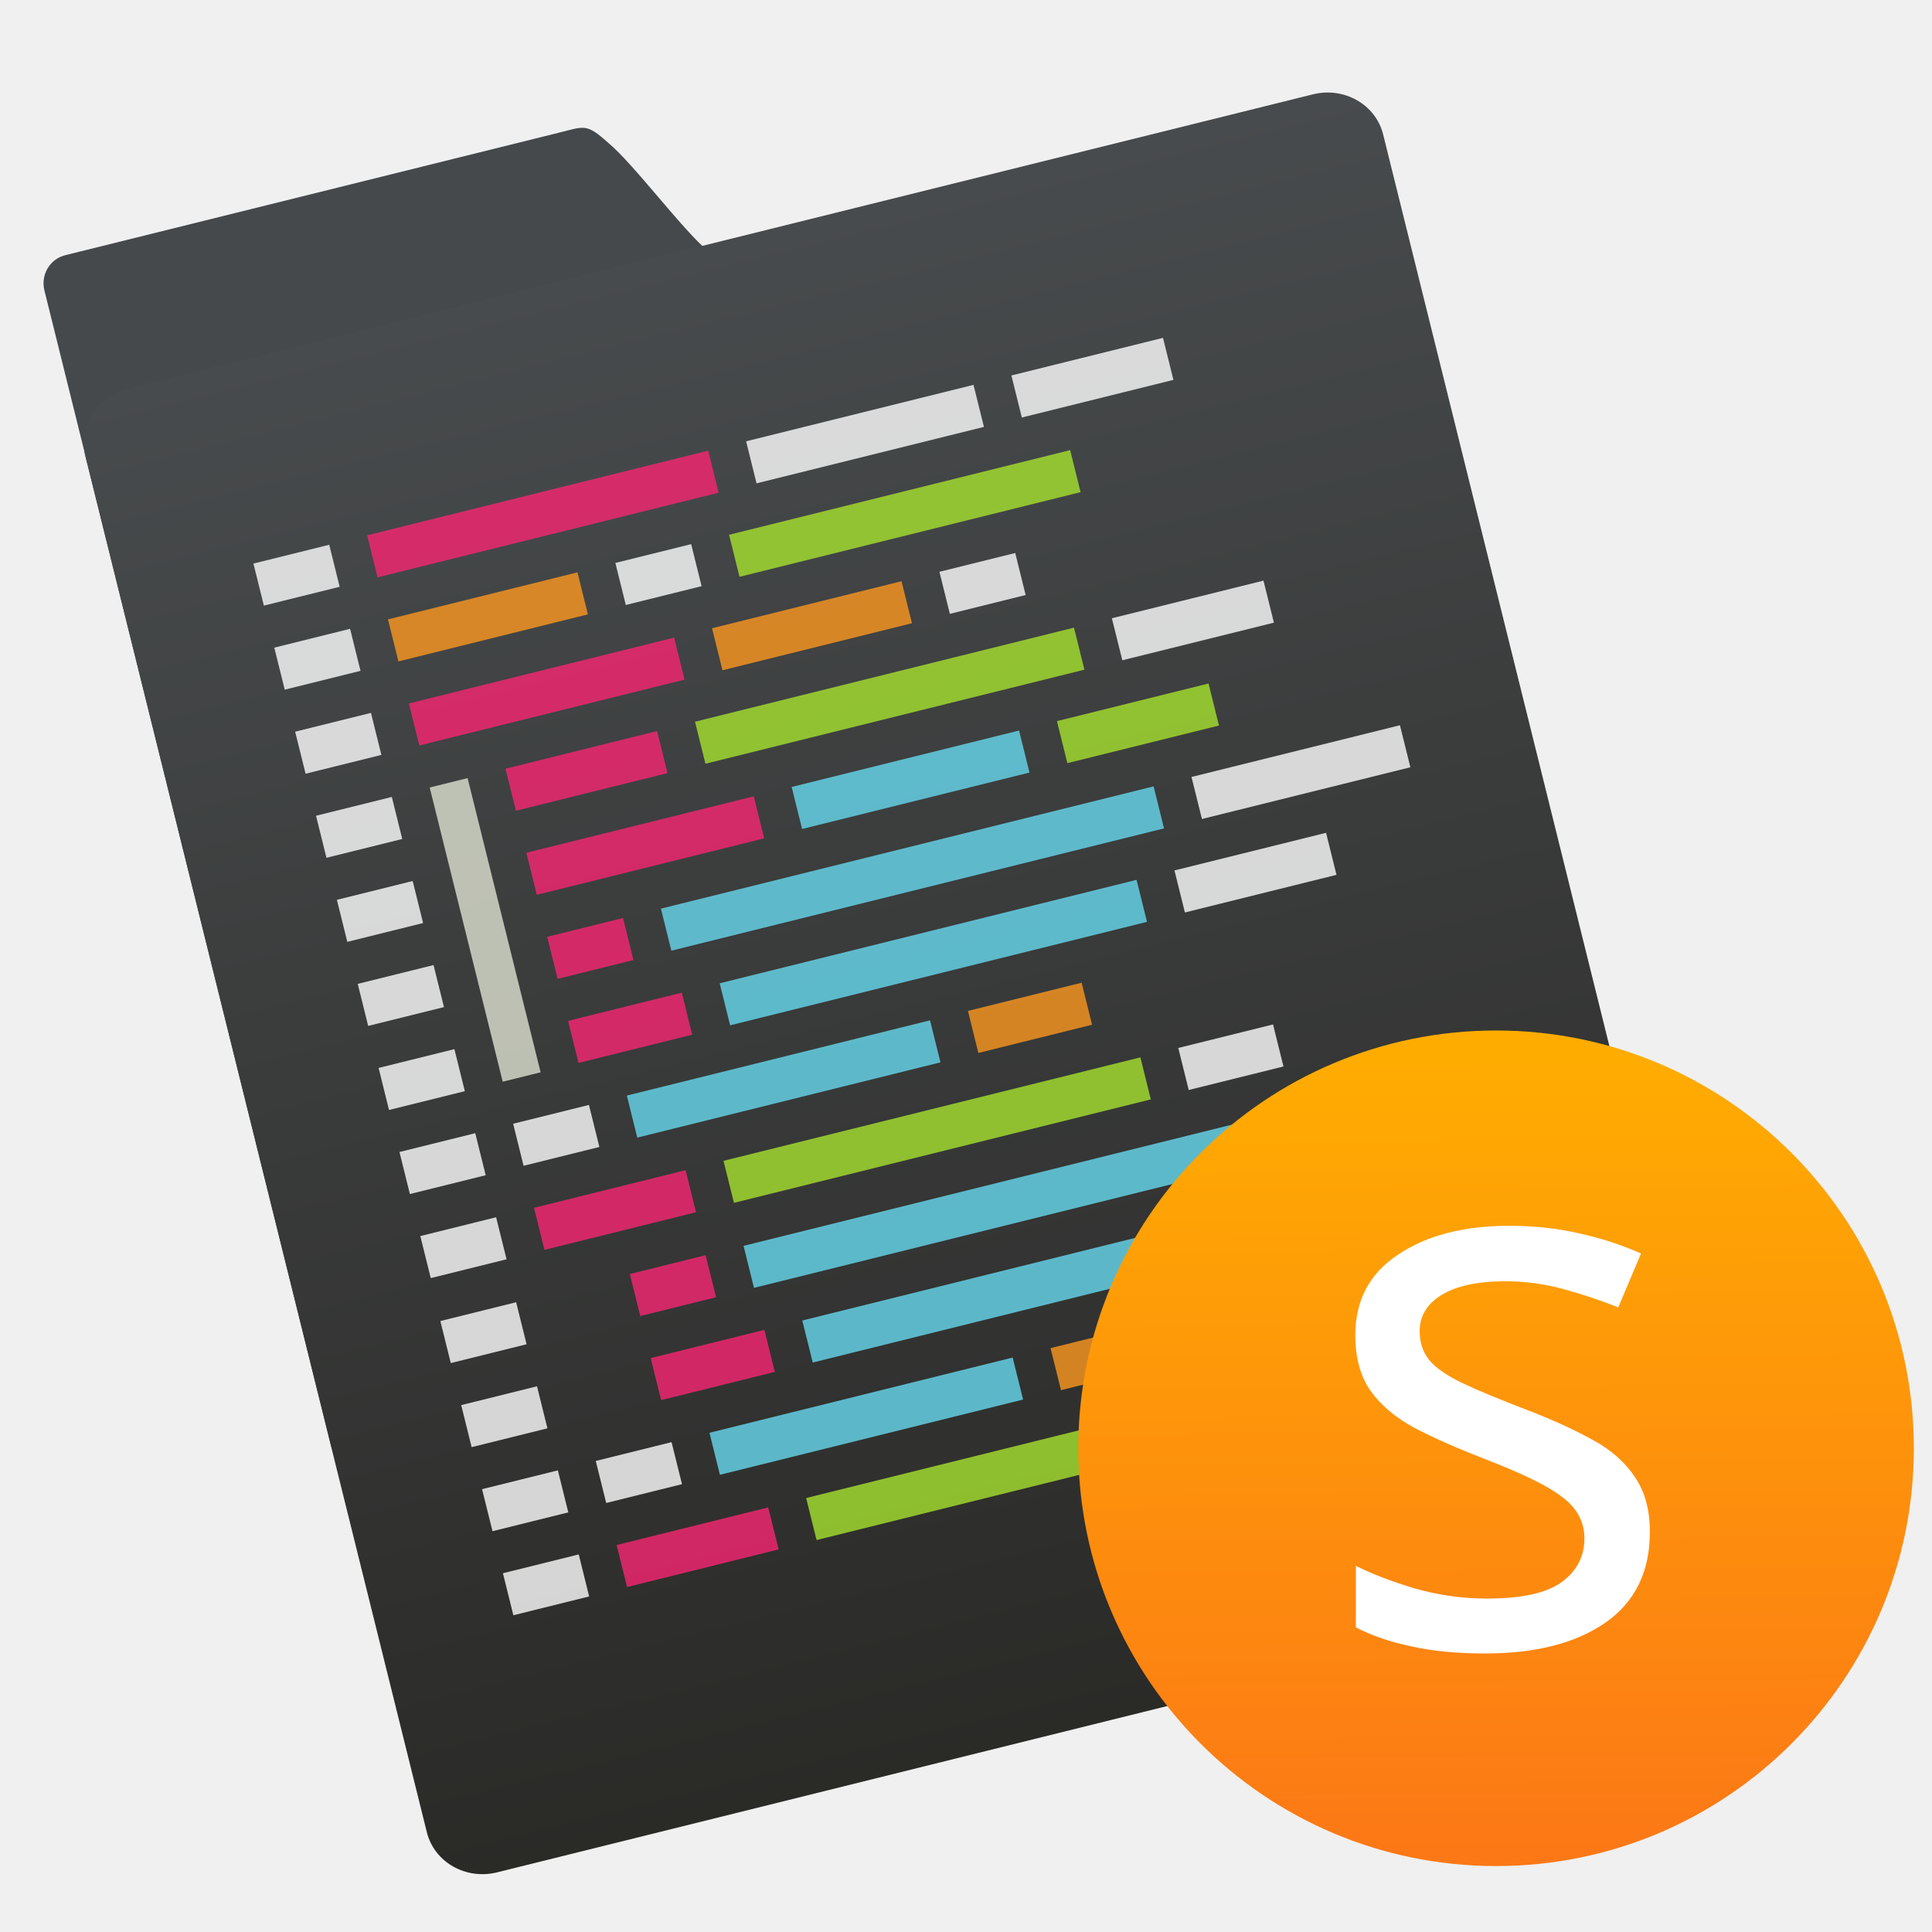
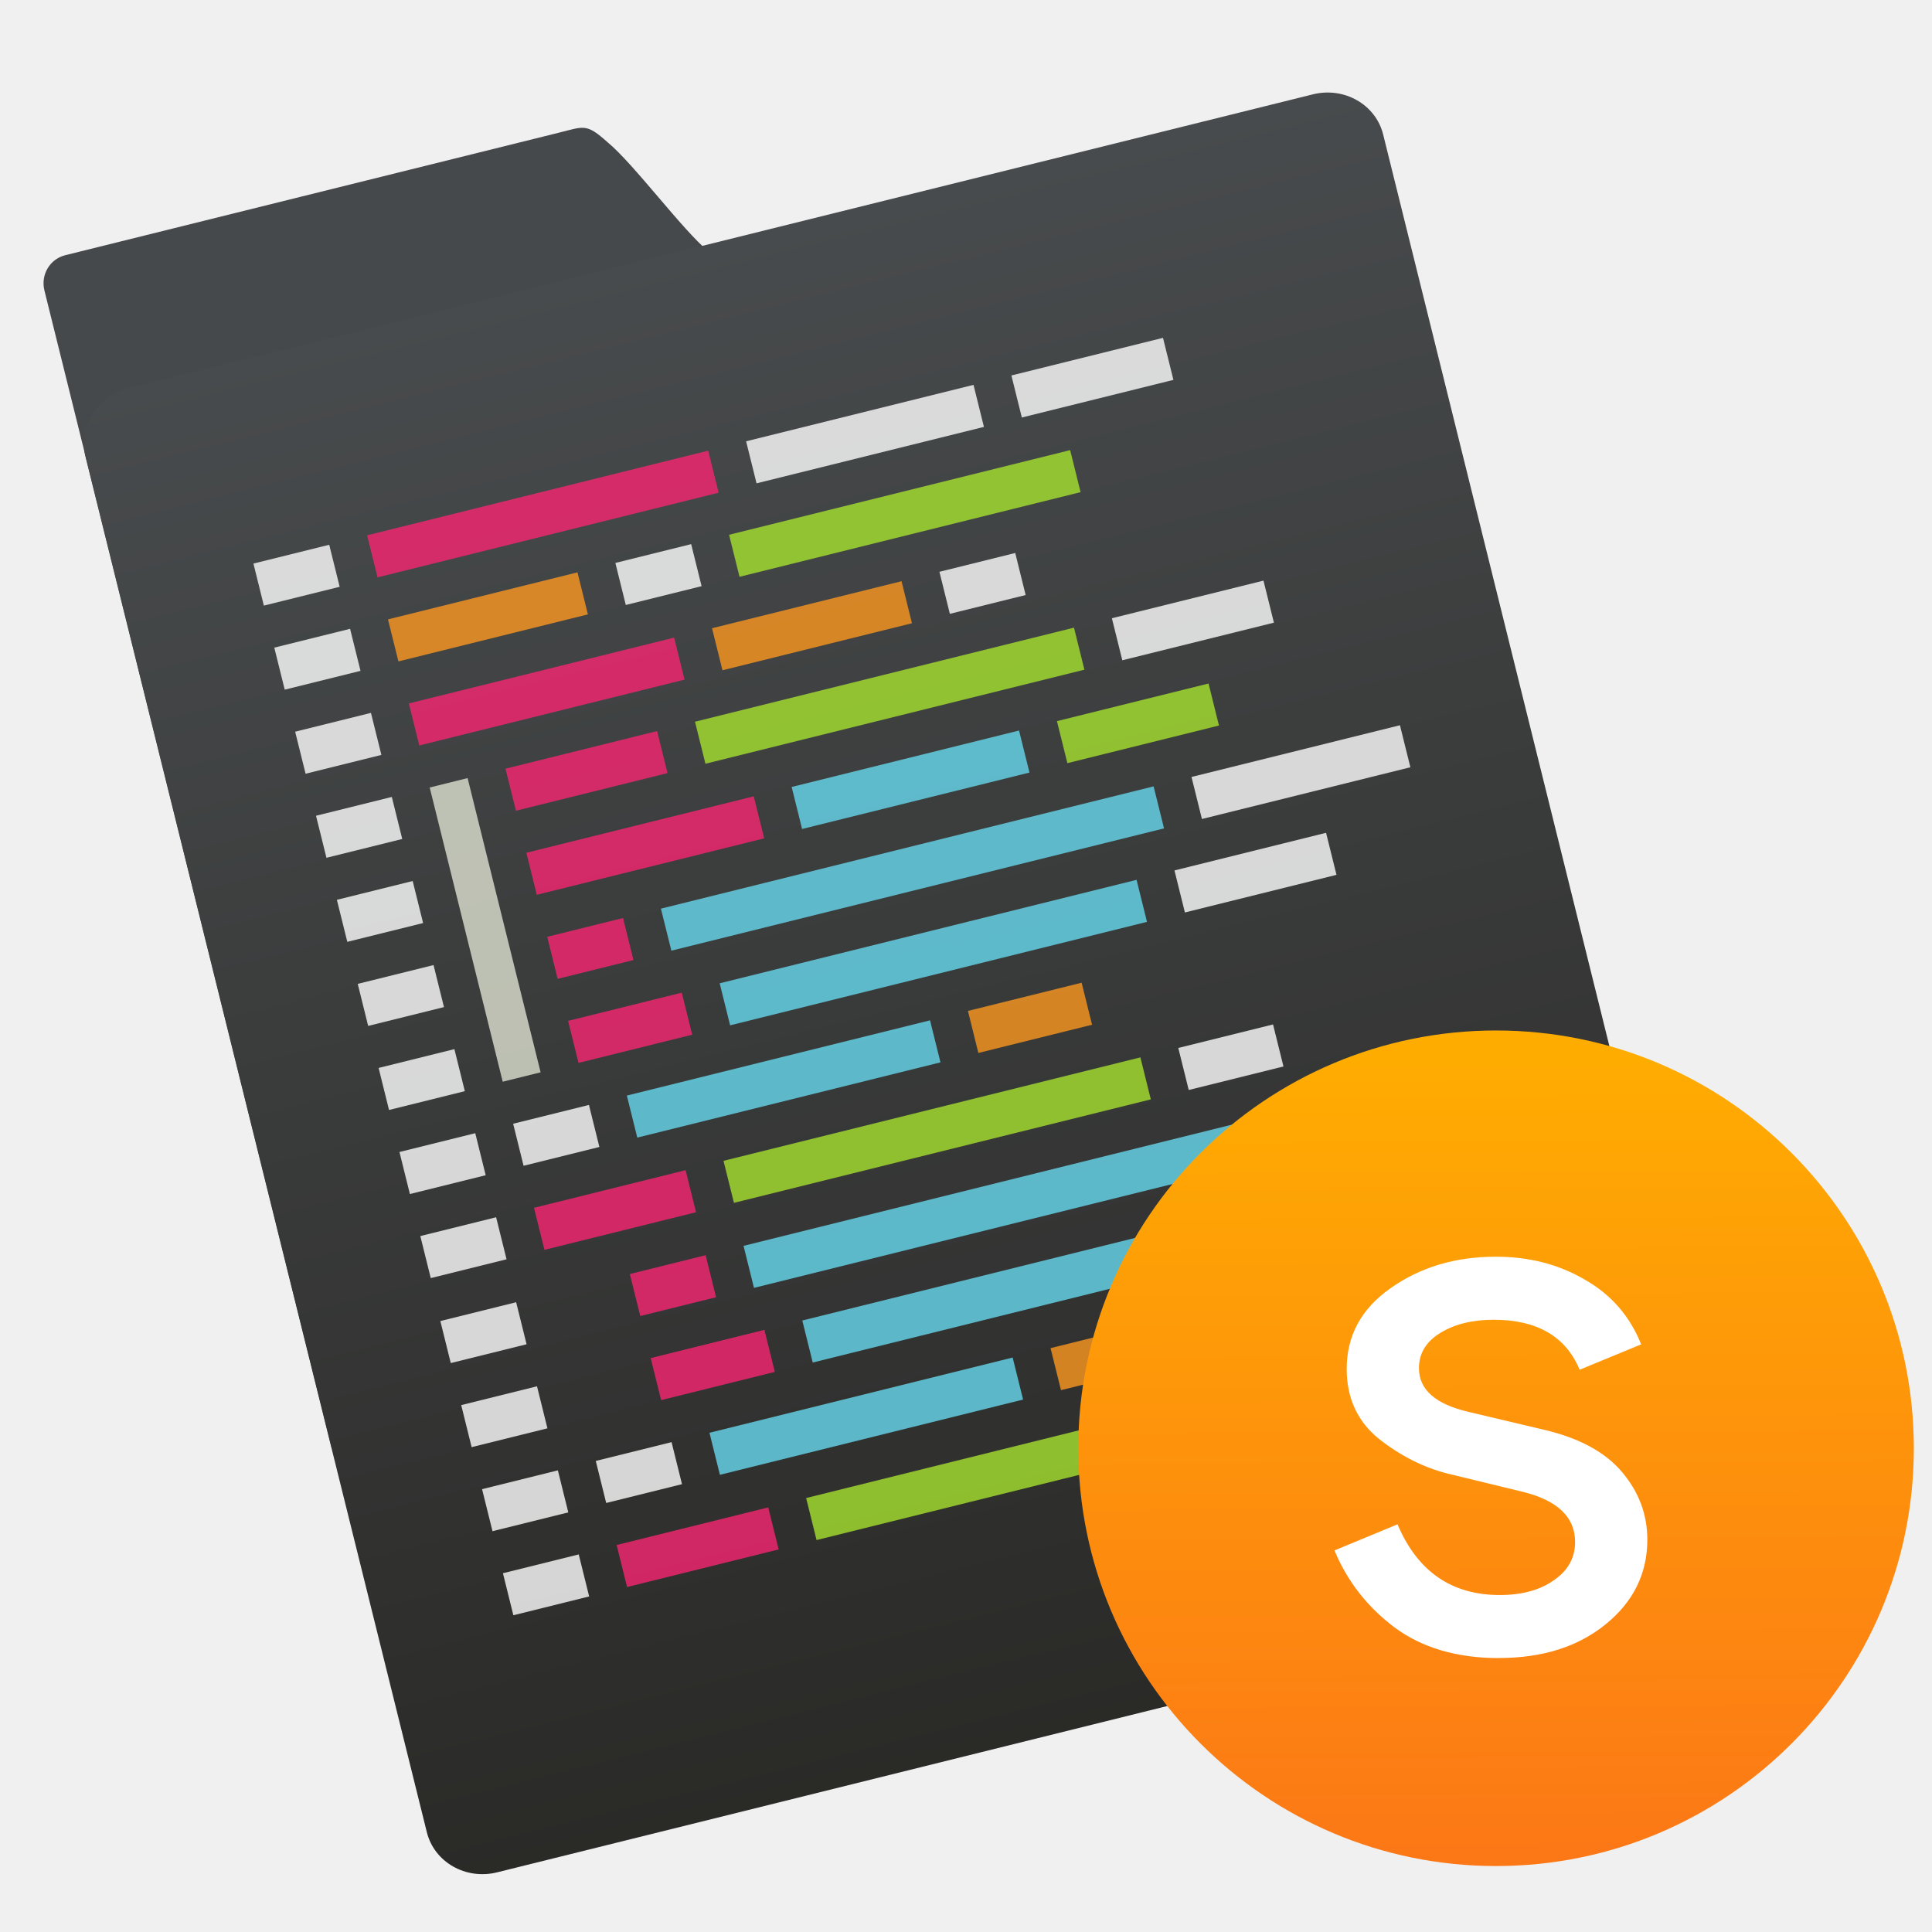
<svg xmlns="http://www.w3.org/2000/svg" xmlns:ns2="http://www.openswatchbook.org/uri/2009/osb" xmlns:xlink="http://www.w3.org/1999/xlink" width="48" height="48" id="svg3209" version="1.1">
  <defs id="defs3211">
    <linearGradient id="linearGradient5001">
      <stop style="stop-color:#fc7816;stop-opacity:1" offset="0" id="stop5003" />
      <stop style="stop-color:#ffac01;stop-opacity:1" offset="1" id="stop5005" />
    </linearGradient>
    <linearGradient id="linearGradient4401">
      <stop style="stop-color:#292926;stop-opacity:1" offset="0" id="stop4403" />
      <stop style="stop-color:#484b4d;stop-opacity:1" offset="1" id="stop4405" />
    </linearGradient>
    <linearGradient gradientTransform="translate(-182.8571,-77.1501)" xlink:href="#linearGradient4256" id="linearGradient6638" gradientUnits="userSpaceOnUse" x1="410.571" y1="534.798" x2="410.571" y2="510.798" />
    <linearGradient id="linearGradient4256">
      <stop style="stop-color:#8cbdf8;stop-opacity:1;" offset="0" id="stop4258" />
      <stop style="stop-color:#d5e8ff;stop-opacity:1;" offset="1" id="stop4260" />
    </linearGradient>
    <linearGradient xlink:href="#linearGradient4227-0-8" id="linearGradient6640" gradientUnits="userSpaceOnUse" gradientTransform="translate(-182.8571,-76.73579)" x1="396.571" y1="513.384" x2="412.571" y2="531.384" />
    <linearGradient id="linearGradient4227-0-8">
      <stop id="stop4229-3-3" offset="0" style="stop-color:#292c2f;stop-opacity:1" />
      <stop id="stop4231-90-8" offset="1" style="stop-color:#000000;stop-opacity:0;" />
    </linearGradient>
    <linearGradient xlink:href="#linearGradient4232" id="linearGradient4849" gradientUnits="userSpaceOnUse" gradientTransform="matrix(1.081081,0,0,1.081081,199.7683,420.702)" x1="24" y1="43" x2="24" y2="5" />
    <linearGradient id="linearGradient4232">
      <stop style="stop-color:#3889e9;stop-opacity:1" offset="0" id="stop4234-0" />
      <stop style="stop-color:#5ea5fb;stop-opacity:1" offset="1" id="stop4236" />
    </linearGradient>
    <linearGradient xlink:href="#linearGradient6761" id="linearGradient6767" x1="10" y1="17" x2="38" y2="43" gradientUnits="userSpaceOnUse" gradientTransform="matrix(1.000306,0,0,1.004779,-0.01347273,-0.2102924)" />
    <linearGradient id="linearGradient6761">
      <stop style="stop-color:#000000;stop-opacity:1;" offset="0" id="stop6763" />
      <stop style="stop-color:#000000;stop-opacity:0;" offset="1" id="stop6765" />
    </linearGradient>
    <linearGradient xlink:href="#linearGradient5053" id="linearGradient7422" gradientUnits="userSpaceOnUse" x1="24" y1="43" x2="24" y2="5" gradientTransform="matrix(1.052632,0,0,1.052632,-1.263158,-1.263158)" />
    <linearGradient id="linearGradient5053">
      <stop id="stop5055" offset="0" style="stop-color:#191915;stop-opacity:1" />
      <stop id="stop5057" offset="1" style="stop-color:#272822;stop-opacity:1" />
    </linearGradient>
    <linearGradient xlink:href="#linearGradient7449" id="linearGradient7447" x1="27" y1="12" x2="27" y2="4" gradientUnits="userSpaceOnUse" gradientTransform="matrix(1,0,0,1.125,0,-0.5)" />
    <linearGradient id="linearGradient7449">
      <stop id="stop7451" offset="0" style="stop-color:#000000;stop-opacity:1;" />
      <stop id="stop7453" offset="1" style="stop-color:#000000;stop-opacity:0.516" />
    </linearGradient>
    <linearGradient xlink:href="#linearGradient7474" id="linearGradient7462" gradientUnits="userSpaceOnUse" gradientTransform="matrix(1,0,0,1.125,-4,-4.5)" x1="17" y1="12" x2="17" y2="5.778" />
    <linearGradient id="linearGradient7474">
      <stop style="stop-color:#000000;stop-opacity:0" offset="0" id="stop7476" />
      <stop style="stop-color:#ffffff;stop-opacity:0.518" offset="1" id="stop7478" />
    </linearGradient>
    <linearGradient y2="4" x2="27" y1="12" x1="27" gradientTransform="matrix(1,0,0,1.125,4e-7,1003.862)" gradientUnits="userSpaceOnUse" id="linearGradient3336" xlink:href="#linearGradient7449" />
    <linearGradient xlink:href="#linearGradient6761-2" id="linearGradient7439" x1="40" y1="7" x2="44" y2="11" gradientUnits="userSpaceOnUse" />
    <linearGradient id="linearGradient6761-2">
      <stop style="stop-color:#000000;stop-opacity:1;" offset="0" id="stop6763-8" />
      <stop style="stop-color:#000000;stop-opacity:0;" offset="1" id="stop6765-4" />
    </linearGradient>
    <linearGradient xlink:href="#linearGradient7474-9" id="linearGradient3780-4" gradientUnits="userSpaceOnUse" gradientTransform="matrix(1,0,0,1.087933,4e-7,1004.216)" x1="17" y1="12" x2="17" y2="5.778" />
    <linearGradient id="linearGradient7474-9">
      <stop style="stop-color:#000000;stop-opacity:0" offset="0" id="stop7476-7" />
      <stop style="stop-color:#ffffff;stop-opacity:0.518" offset="1" id="stop7478-4" />
    </linearGradient>
    <linearGradient y2="5.778" x2="17" y1="12" x1="17" gradientTransform="matrix(1,0,0,1.087933,4e-7,1004.216)" gradientUnits="userSpaceOnUse" id="linearGradient4610" xlink:href="#linearGradient7474-9" />
    <linearGradient gradientTransform="matrix(0.9763054,0,0,1.511874,8.238586,-258.9449)" gradientUnits="userSpaceOnUse" y2="507.798" x2="409.571" y1="542.798" x1="409.571" id="linearGradient4222" xlink:href="#linearGradient4401" />
    <linearGradient id="linearGradient5263">
      <stop id="stop5265" style="stop-color:#a0d5ff;stop-opacity:1" offset="0" />
      <stop id="stop5267" style="stop-color:#a0d5ff;stop-opacity:1" offset="1" />
    </linearGradient>
    <linearGradient gradientTransform="matrix(0.9285711,0,0,0.9285706,28.61235,37.98614)" gradientUnits="userSpaceOnUse" y2="517.798" x2="400.571" y1="545.798" x1="400.571" id="linearGradient4149" xlink:href="#linearGradient4143" />
    <linearGradient id="linearGradient4143">
      <stop id="stop4145" offset="0" style="stop-color:#197cf1;stop-opacity:1" />
      <stop id="stop4147" offset="1" style="stop-color:#20bcfa;stop-opacity:1" />
    </linearGradient>
    <linearGradient id="linearGradient4290">
      <stop id="stop4292" offset="0" style="stop-color:#7cbaf8;stop-opacity:1" />
      <stop id="stop4294" offset="1" style="stop-color:#f4fcff;stop-opacity:1" />
    </linearGradient>
    <linearGradient y2="2" x2="16" y1="30" x1="16" gradientTransform="matrix(1.37931,0,0,1.37931,1.241379,1005.604)" gradientUnits="userSpaceOnUse" id="linearGradient3077" xlink:href="#linearGradient4290" />
    <linearGradient y2="517.798" x2="400.571" y1="545.798" x1="400.571" gradientTransform="matrix(1.280788,0,0,1.280787,-450.116,346.3113)" gradientUnits="userSpaceOnUse" id="linearGradient3083" xlink:href="#linearGradient4143" />
    <linearGradient y2="2" x2="16" y1="30" x1="16" gradientTransform="matrix(1.37931,0,0,1.37931,-18.75862,1005.604)" gradientUnits="userSpaceOnUse" id="linearGradient3870" xlink:href="#linearGradient4290" />
    <linearGradient ns2:paint="gradient" id="linearGradient4207">
      <stop id="stop3371" offset="0" style="stop-color:#3498db;stop-opacity:1;" />
      <stop id="stop3373" offset="1" style="stop-color:#3498db;stop-opacity:0;" />
    </linearGradient>
    <linearGradient id="linearGradient5263-0">
      <stop id="stop5265-3" style="stop-color:#a0d5ff;stop-opacity:1" offset="0" />
      <stop id="stop5267-4" style="stop-color:#ffffff;stop-opacity:1" offset="1" />
    </linearGradient>
    <linearGradient gradientTransform="matrix(0.5,0,0,0.5,224.5853,298.4992)" gradientUnits="userSpaceOnUse" y2="496.998" x2="343.771" y1="506.998" x1="343.771" id="linearGradient4392" xlink:href="#linearGradient4143" />
    <linearGradient gradientTransform="matrix(0.5,0,0,0.5,230.3853,298.4992)" gradientUnits="userSpaceOnUse" y2="496.998" x2="343.771" y1="506.998" x1="343.771" id="linearGradient4394" xlink:href="#linearGradient4143" />
    <linearGradient id="linearGradient4298">
      <stop style="stop-color:#fd415a;stop-opacity:1" offset="0" id="stop4300" />
      <stop style="stop-color:#fc593d;stop-opacity:1" offset="1" id="stop4302" />
    </linearGradient>
    <linearGradient id="linearGradient4491">
      <stop id="stop4493" offset="0" style="stop-color:#fd3865;stop-opacity:1" />
      <stop id="stop4495" offset="1" style="stop-color:#fc5e37;stop-opacity:1" />
    </linearGradient>
    <linearGradient id="linearGradient4290-1">
      <stop style="stop-color:#a5a5a5;stop-opacity:1;" offset="0" id="stop4292-9" />
      <stop style="stop-color:#f5f2f5;stop-opacity:1;" offset="1" id="stop4294-1" />
    </linearGradient>
    <linearGradient xlink:href="#linearGradient6761" id="linearGradient4534" gradientUnits="userSpaceOnUse" gradientTransform="matrix(1,0,0,1.125,4e-7,1003.862)" x1="27" y1="12" x2="27" y2="4" />
    <linearGradient xlink:href="#linearGradient7474" id="linearGradient4538" gradientUnits="userSpaceOnUse" gradientTransform="matrix(1,0,0,1.087933,4e-7,1004.216)" x1="17" y1="12" x2="17" y2="5.778" />
    <linearGradient xlink:href="#linearGradient5001" id="linearGradient5007" x1="23.44" y1="1023.746" x2="23.327" y2="1001.382" gradientUnits="userSpaceOnUse" gradientTransform="translate(-26.0296,22.91338)" />
  </defs>
  <g id="layer1" transform="translate(0,-1004.362)">
    <g transform="matrix(0.8767527,0,0,0.8379299,-388.5187,569.8038)" id="layer1-0">
      <g transform="matrix(1.140572,0,0,1.193417,429.3426,-685.4802)" id="layer1-4">
        <g id="g4871" transform="translate(16.86425,1.833071)">
          <g id="g5013" transform="matrix(0.8820306,0,0,0.8820306,34.32628,129.9306)">
            <g transform="matrix(0.9705594,-0.2408617,0.2408617,0.9705594,-246.1535,25.35798)" id="g4935">
              <g transform="matrix(2.869636,0,0,2.760897,-41.11733,-1871.459)" id="layer1-07-4-5" style="fill:#46494b;fill-opacity:1">
                <g style="fill:#46494b;fill-opacity:1;stroke:none;stroke-opacity:0.8" id="layer1-0-1-2" transform="matrix(0.9053755,0,0,0.9053755,-365.9168,562.0602)">
                  <g style="fill:#46494b;fill-opacity:1;stroke:none;stroke-opacity:0.904" transform="matrix(0.05349368,0,0,0.05349368,440.4889,510.8458)" id="g4956-2-0-8">
                    <g style="fill:#46494b;fill-opacity:1;stroke:none;stroke-width:7.16;stroke-miterlimit:4;stroke-dasharray:none;stroke-opacity:0.904" transform="matrix(2.610821,0,0,2.610821,-768.2248,390.2786)" id="layer1-7-5-6-1-6-7">
                      <path d="m 44.118,-36.697 c -1.236,0 -2.231,1.052 -2.231,2.358 l 0,96.207 73.287,0.283 -7.411,-62.058 c -0.155,-1.296 21.724,38.765 1.138,0.472 L 96.352,-22.777 c -2.274,0.213 -2.567,-0.107 -3.691,-1.692 -1.593,-2.254 -4,-8.328 -5.568,-10.527 -1.259,-1.925 -1.463,-1.702 -3.552,-1.702 z" id="rect8678-4-5-5-1-2-2-2" style="color:#000000;display:inline;overflow:visible;visibility:visible;fill:#46494b;fill-opacity:1;fill-rule:nonzero;stroke:none;stroke-width:7.16;stroke-miterlimit:4;stroke-dasharray:none;stroke-opacity:0.904;marker:none;enable-background:accumulate" />
                    </g>
                  </g>
                </g>
              </g>
              <rect style="opacity:1;fill:url(#linearGradient4222);fill-opacity:1;stroke:none;stroke-width:0.2;stroke-linecap:round;stroke-linejoin:round;stroke-miterlimit:4;stroke-dasharray:none;stroke-opacity:1" id="rect4195" width="42.957" height="51.404" x="385.65" y="508.782" ry="1.88" transform="matrix(0.8767527,0,0,0.8379299,-376.4273,574.3844)" />
              <g style="opacity:1" transform="matrix(1.099889,0,0,1.21982,3.241606,-220.5244)" id="g4808">
                <g id="g4588" transform="translate(-0.5664226,0.3666141)">
                  <rect ry="0" y="1005.415" x="-33.694" height="1" width="2" id="rect5586" style="display:inline;opacity:0.8;fill:#ffffff;fill-opacity:1;fill-rule:evenodd;stroke:none" />
                  <rect style="display:inline;opacity:0.8;fill:#ffffff;fill-opacity:1;fill-rule:evenodd;stroke:none" id="rect5588" width="2" height="1" x="-33.694" y="1009.415" ry="0" />
                  <rect ry="0" y="1007.415" x="-33.694" height="1" width="2" id="rect5590" style="display:inline;opacity:0.8;fill:#ffffff;fill-opacity:1;fill-rule:evenodd;stroke:none" />
                  <rect style="display:inline;opacity:0.8;fill:#ffffff;fill-opacity:1;fill-rule:evenodd;stroke:none" id="rect5592" width="2" height="1" x="-33.694" y="1011.415" ry="0" />
                  <rect ry="0" y="1015.415" x="-33.694" height="1" width="2" id="rect5594" style="display:inline;opacity:0.8;fill:#ffffff;fill-opacity:1;fill-rule:evenodd;stroke:none" />
                  <rect style="display:inline;opacity:0.8;fill:#ffffff;fill-opacity:1;fill-rule:evenodd;stroke:none" id="rect5596" width="2" height="1" x="-33.694" y="1013.415" ry="0" />
                  <rect ry="0" y="1017.415" x="-33.694" height="1" width="2" id="rect5598" style="display:inline;opacity:0.8;fill:#ffffff;fill-opacity:1;fill-rule:evenodd;stroke:none" />
                  <rect style="display:inline;opacity:0.8;fill:#ffffff;fill-opacity:1;fill-rule:evenodd;stroke:none" id="rect5600" width="2" height="1" x="-33.694" y="1021.415" ry="0" />
                  <rect ry="0" y="1019.415" x="-33.694" height="1" width="2" id="rect5602" style="display:inline;opacity:0.8;fill:#ffffff;fill-opacity:1;fill-rule:evenodd;stroke:none" />
                  <rect style="display:inline;opacity:0.8;fill:#f92672;fill-opacity:1;fill-rule:evenodd;stroke:none" id="rect4759" width="9" height="1" x="-30.694" y="1005.414" ry="0" />
                  <rect ry="0" y="1005.415" x="-20.694" height="1" width="6" id="rect4764" style="display:inline;opacity:0.8;fill:#ffffff;fill-opacity:1;fill-rule:evenodd;stroke:none" />
                  <rect style="display:inline;opacity:0.8;fill:#ffffff;fill-opacity:1;fill-rule:evenodd;stroke:none" id="rect4766" width="4" height="1" x="-13.694" y="1005.415" ry="0" />
                  <rect ry="0" y="1007.414" x="-30.694" height="1" width="5" id="rect4997" style="display:inline;opacity:0.8;fill:#fd971f;fill-opacity:1;fill-rule:evenodd;stroke:none" />
                  <rect style="display:inline;opacity:0.8;fill:#ffffff;fill-opacity:1;fill-rule:evenodd;stroke:none" id="rect4999" width="2" height="1" x="-24.694" y="1007.414" ry="0" />
                  <rect ry="0" y="1007.415" x="-21.694" height="1" width="9" id="rect5001" style="display:inline;opacity:0.8;fill:#a6e22e;fill-opacity:1;fill-rule:evenodd;stroke:none" />
                  <rect style="display:inline;opacity:0.8;fill:#f92672;fill-opacity:1;fill-rule:evenodd;stroke:none" id="rect5003" width="7" height="1" x="-30.694" y="1009.414" ry="0" />
                  <rect ry="0" y="1009.415" x="-22.694" height="1" width="5" id="rect5005" style="display:inline;opacity:0.8;fill:#fd971f;fill-opacity:1;fill-rule:evenodd;stroke:none" />
                  <rect style="display:inline;opacity:0.8;fill:#ffffff;fill-opacity:1;fill-rule:evenodd;stroke:none" id="rect5007" width="2" height="1" x="-16.694" y="1009.415" ry="0" />
                  <rect ry="0" y="1011.414" x="-28.694" height="1" width="4" id="rect5009" style="display:inline;opacity:0.8;fill:#f92672;fill-opacity:1;fill-rule:evenodd;stroke:none" />
                  <rect style="display:inline;opacity:0.8;fill:#a6e22e;fill-opacity:1;fill-rule:evenodd;stroke:none" id="rect5011" width="10" height="1" x="-23.694" y="1011.415" ry="0" />
                  <rect ry="0" y="1011.415" x="-12.694" height="1" width="4" id="rect5013" style="display:inline;opacity:0.8;fill:#ffffff;fill-opacity:1;fill-rule:evenodd;stroke:none" />
                  <rect style="display:inline;opacity:0.8;fill:#f92672;fill-opacity:1;fill-rule:evenodd;stroke:none" id="rect5015" width="6" height="1" x="-28.694" y="1013.414" ry="0" />
                  <rect ry="0" y="1013.415" x="-21.694" height="1" width="6" id="rect5017" style="display:inline;opacity:0.8;fill:#66d9ef;fill-opacity:1;fill-rule:evenodd;stroke:none" />
                  <rect style="display:inline;opacity:0.8;fill:#a6e22e;fill-opacity:1;fill-rule:evenodd;stroke:none" id="rect5019" width="4" height="1" x="-14.694" y="1013.415" ry="0" />
                  <rect ry="0" y="1015.414" x="-28.694" height="1" width="2" id="rect5021" style="display:inline;opacity:0.8;fill:#f92672;fill-opacity:1;fill-rule:evenodd;stroke:none" />
                  <rect style="display:inline;opacity:0.8;fill:#66d9ef;fill-opacity:1;fill-rule:evenodd;stroke:none" id="rect5023" width="13" height="1" x="-25.694" y="1015.415" ry="0" />
                  <rect ry="0" y="1015.415" x="-11.694" height="1" width="5.5" id="rect5025" style="display:inline;opacity:0.8;fill:#ffffff;fill-opacity:1;fill-rule:evenodd;stroke:none" />
                  <rect style="display:inline;opacity:0.8;fill:#f92672;fill-opacity:1;fill-rule:evenodd;stroke:none" id="rect5027" width="3" height="1" x="-28.694" y="1017.414" ry="0" />
                  <rect ry="0" y="1017.415" x="-24.694" height="1" width="11" id="rect5029" style="display:inline;opacity:0.8;fill:#66d9ef;fill-opacity:1;fill-rule:evenodd;stroke:none" />
                  <rect style="display:inline;opacity:0.8;fill:#ffffff;fill-opacity:1;fill-rule:evenodd;stroke:none" id="rect5031" width="4" height="1" x="-12.694" y="1017.415" ry="0" />
                  <rect ry="1.7382812e-05" y="1019.414" x="-30.694" height="1" width="2" id="rect5033" style="display:inline;opacity:0.8;fill:#ffffff;fill-opacity:1;fill-rule:evenodd;stroke:none" />
                  <rect style="display:inline;opacity:0.8;fill:#66d9ef;fill-opacity:1;fill-rule:evenodd;stroke:none" id="rect5035" width="8" height="1" x="-27.694" y="1019.415" ry="0" />
                  <rect ry="0" y="1019.415" x="-18.694" height="1" width="3" id="rect5037" style="display:inline;opacity:0.8;fill:#fd971f;fill-opacity:1;fill-rule:evenodd;stroke:none" />
                  <rect style="display:inline;opacity:0.8;fill:#f92672;fill-opacity:1;fill-rule:evenodd;stroke:none" id="rect5039" width="4" height="1" x="-30.694" y="1021.414" ry="0" />
                  <rect ry="0" y="1021.415" x="-25.694" height="1" width="11" id="rect5041" style="display:inline;opacity:0.8;fill:#a6e22e;fill-opacity:1;fill-rule:evenodd;stroke:none" />
                  <rect style="display:inline;opacity:0.8;fill:#ffffff;fill-opacity:1;fill-rule:evenodd;stroke:none" id="rect5043" width="2.5" height="1" x="-13.694" y="1021.415" ry="0" />
                  <rect ry="0" y="1011.414" x="-30.694" height="7" width="1" id="rect5645" style="display:inline;opacity:0.679;fill:#faffeb;fill-opacity:1;fill-rule:evenodd;stroke:none" />
                </g>
                <g id="g4790" transform="translate(-49.49291,-17.04748)">
                  <rect ry="0" y="1040.845" x="15.206" height="1" width="2" id="rect5594-2" style="display:inline;opacity:0.8;fill:#ffffff;fill-opacity:1;fill-rule:evenodd;stroke:none" />
                  <rect ry="0" y="1042.845" x="15.206" height="1" width="2" id="rect5598-1" style="display:inline;opacity:0.8;fill:#ffffff;fill-opacity:1;fill-rule:evenodd;stroke:none" />
                  <rect style="display:inline;opacity:0.8;fill:#ffffff;fill-opacity:1;fill-rule:evenodd;stroke:none" id="rect5600-3" width="2" height="1" x="15.206" y="1046.845" ry="0" />
                  <rect ry="0" y="1044.845" x="15.206" height="1" width="2" id="rect5602-7" style="display:inline;opacity:0.8;fill:#ffffff;fill-opacity:1;fill-rule:evenodd;stroke:none" />
                  <rect ry="0" y="1040.845" x="20.206" height="1" width="2" id="rect5021-1" style="display:inline;opacity:0.8;fill:#f92672;fill-opacity:1;fill-rule:evenodd;stroke:none" />
                  <rect style="display:inline;opacity:0.8;fill:#66d9ef;fill-opacity:1;fill-rule:evenodd;stroke:none" id="rect5023-0" width="13" height="1" x="23.206" y="1040.846" ry="0" />
                  <rect ry="0" y="1040.846" x="37.206" height="1" width="5.5" id="rect5025-7" style="display:inline;opacity:0.8;fill:#ffffff;fill-opacity:1;fill-rule:evenodd;stroke:none" />
                  <rect style="display:inline;opacity:0.8;fill:#f92672;fill-opacity:1;fill-rule:evenodd;stroke:none" id="rect5027-3" width="3" height="1" x="20.206" y="1042.845" ry="0" />
                  <rect ry="0" y="1042.846" x="24.206" height="1" width="11" id="rect5029-2" style="display:inline;opacity:0.8;fill:#66d9ef;fill-opacity:1;fill-rule:evenodd;stroke:none" />
                  <rect style="display:inline;opacity:0.8;fill:#ffffff;fill-opacity:1;fill-rule:evenodd;stroke:none" id="rect5031-4" width="4" height="1" x="36.206" y="1042.846" ry="0" />
                  <rect ry="1.7382812e-05" y="1044.845" x="18.206" height="1" width="2" id="rect5033-9" style="display:inline;opacity:0.8;fill:#ffffff;fill-opacity:1;fill-rule:evenodd;stroke:none" />
                  <rect style="display:inline;opacity:0.8;fill:#66d9ef;fill-opacity:1;fill-rule:evenodd;stroke:none" id="rect5035-1" width="8" height="1" x="21.206" y="1044.846" ry="0" />
                  <rect ry="0" y="1044.846" x="30.206" height="1" width="3" id="rect5037-2" style="display:inline;opacity:0.8;fill:#fd971f;fill-opacity:1;fill-rule:evenodd;stroke:none" />
                  <rect style="display:inline;opacity:0.8;fill:#f92672;fill-opacity:1;fill-rule:evenodd;stroke:none" id="rect5039-2" width="4" height="1" x="18.206" y="1046.845" ry="0" />
                  <rect ry="0" y="1046.846" x="23.206" height="1" width="11" id="rect5041-6" style="display:inline;opacity:0.8;fill:#a6e22e;fill-opacity:1;fill-rule:evenodd;stroke:none" />
                  <rect style="display:inline;opacity:0.8;fill:#ffffff;fill-opacity:1;fill-rule:evenodd;stroke:none" id="rect5043-7" width="2.5" height="1" x="35.206" y="1046.846" ry="0" />
                </g>
              </g>
            </g>
            <circle r="11.768" cy="1035.294" cx="-2.188" id="path4999" style="opacity:1;fill:url(#linearGradient5007);fill-opacity:1;stroke:none;stroke-width:1.465;stroke-linecap:round;stroke-linejoin:round;stroke-miterlimit:4;stroke-dasharray:none;stroke-opacity:1" />
-             <text id="text5009" y="1040.857" x="-7.261" style="font-style:normal;font-weight:normal;font-size:21.658px;line-height:125%;font-family:sans-serif;letter-spacing:0px;word-spacing:0px;fill:#ffffff;fill-opacity:1;stroke:none;stroke-width:1px;stroke-linecap:butt;stroke-linejoin:miter;stroke-opacity:1" xml:space="preserve">
-               <tspan style="font-style:normal;font-variant:normal;font-weight:normal;font-stretch:normal;font-family:'Product Sans';-inkscape-font-specification:'Product Sans';fill:#ffffff;fill-opacity:1" y="1040.857" x="-7.261" id="tspan5011">s</tspan>
-             </text>
+             <g style="font-style:normal;font-weight:normal;font-size:21.658px;line-height:125%;font-family:sans-serif;letter-spacing:0px;word-spacing:0px;fill:#ffffff;fill-opacity:1;stroke:none;stroke-width:1px;stroke-linecap:butt;stroke-linejoin:miter;stroke-opacity:1" id="text5009">
+               <path d="m -2.106,1041.204 q -1.776,0 -2.945,-0.866 -1.148,-0.866 -1.689,-2.166 l 1.776,-0.736 q 0.845,1.992 2.88,1.992 0.931,0 1.516,-0.411 0.606,-0.411 0.606,-1.083 0,-1.04 -1.451,-1.408 l -2.144,-0.52 q -1.018,-0.26 -1.928,-0.975 -0.91,-0.736 -0.91,-1.971 0,-1.408 1.234,-2.274 1.256,-0.888 2.967,-0.888 1.408,0 2.512,0.65 1.105,0.628 1.581,1.819 l -1.733,0.715 q -0.585,-1.408 -2.426,-1.408 -0.888,0 -1.494,0.368 -0.606,0.368 -0.606,0.996 0,0.91 1.408,1.234 l 2.101,0.498 q 1.494,0.346 2.209,1.191 0.715,0.845 0.715,1.906 0,1.429 -1.17,2.382 -1.17,0.953 -3.01,0.953 z" style="font-style:normal;font-variant:normal;font-weight:normal;font-stretch:normal;font-family:'Product Sans';-inkscape-font-specification:'Product Sans';fill:#ffffff;fill-opacity:1" id="path4283" />
+             </g>
          </g>
        </g>
      </g>
    </g>
  </g>
</svg>
